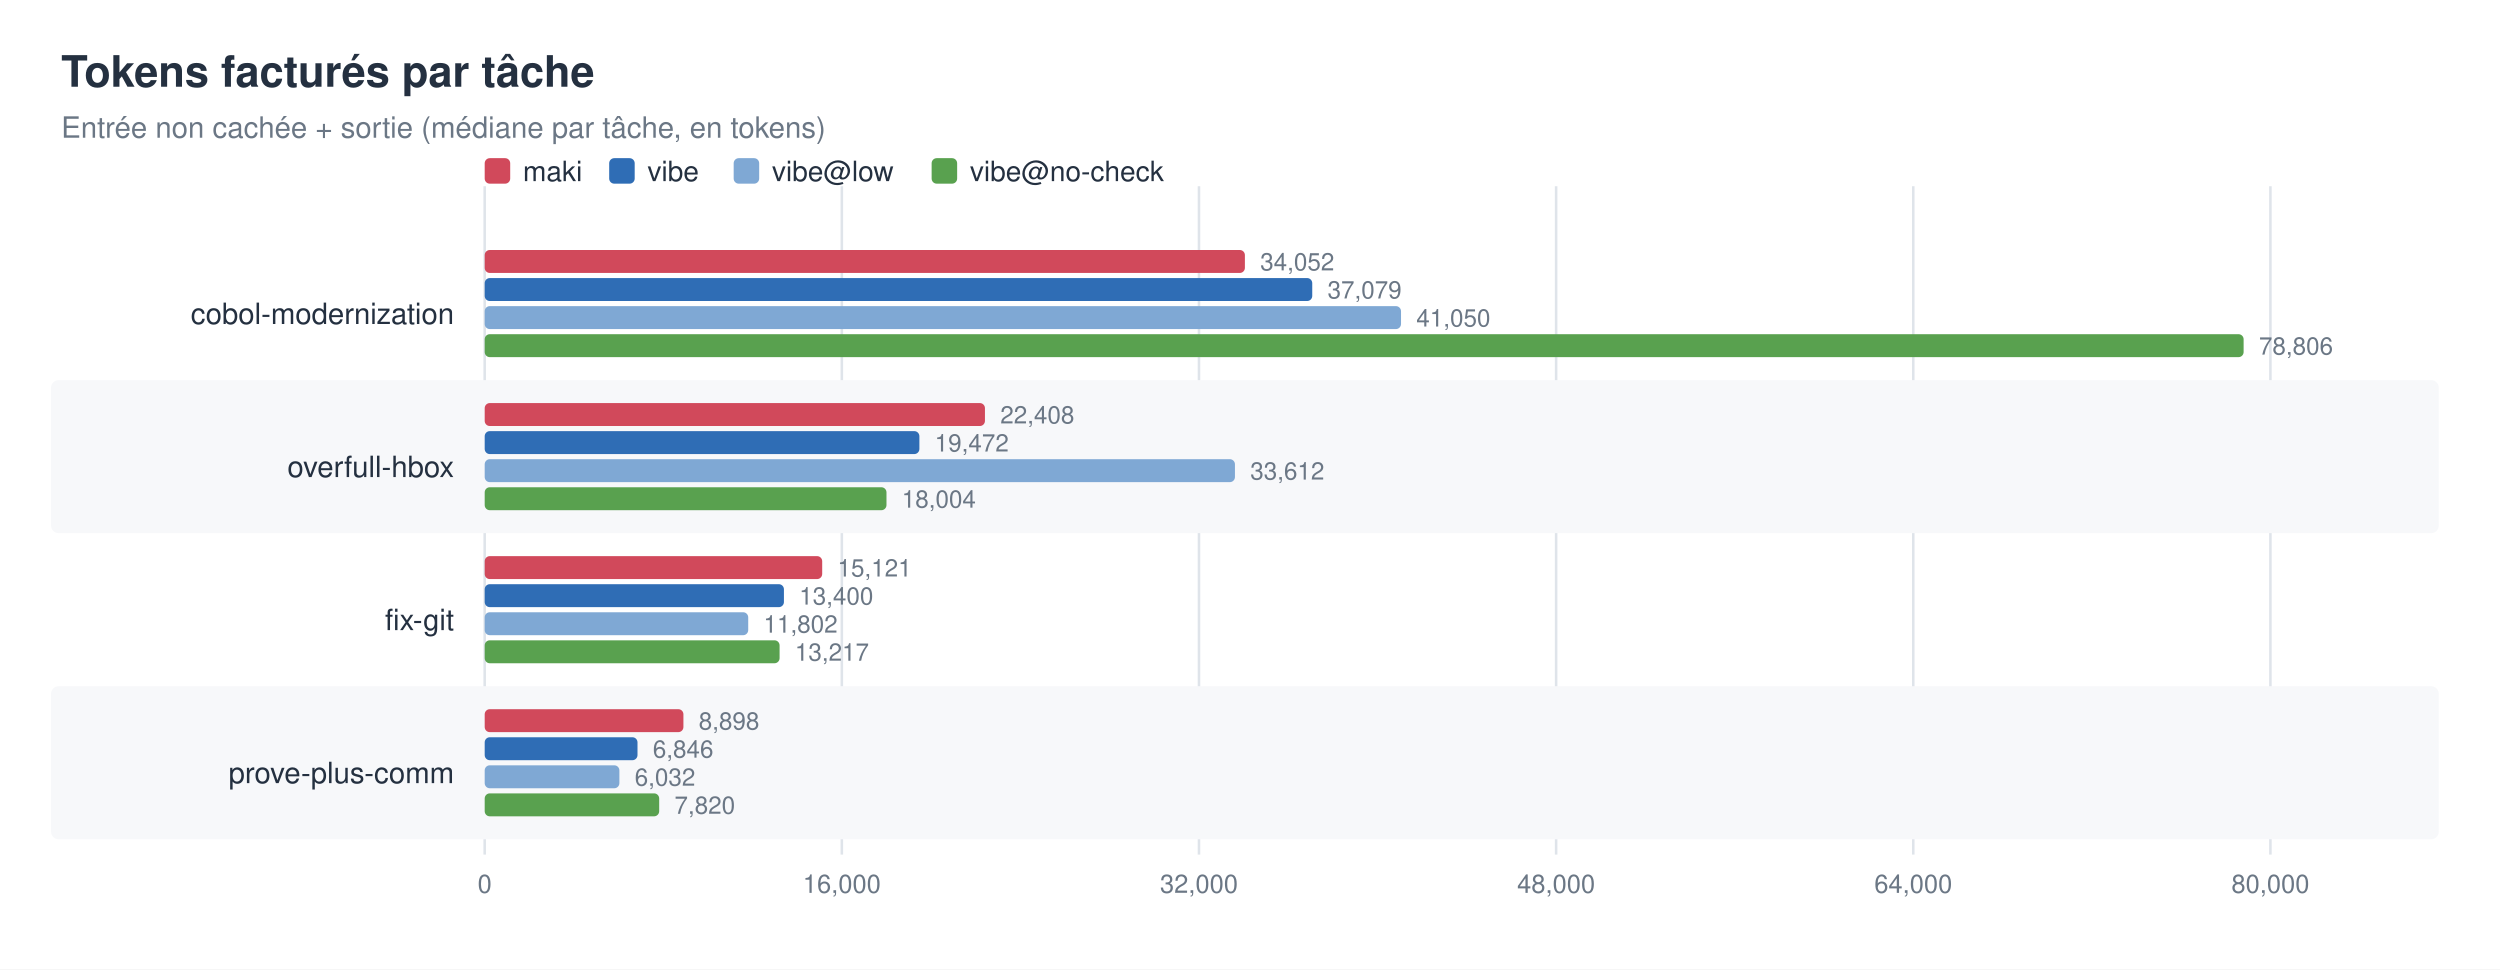
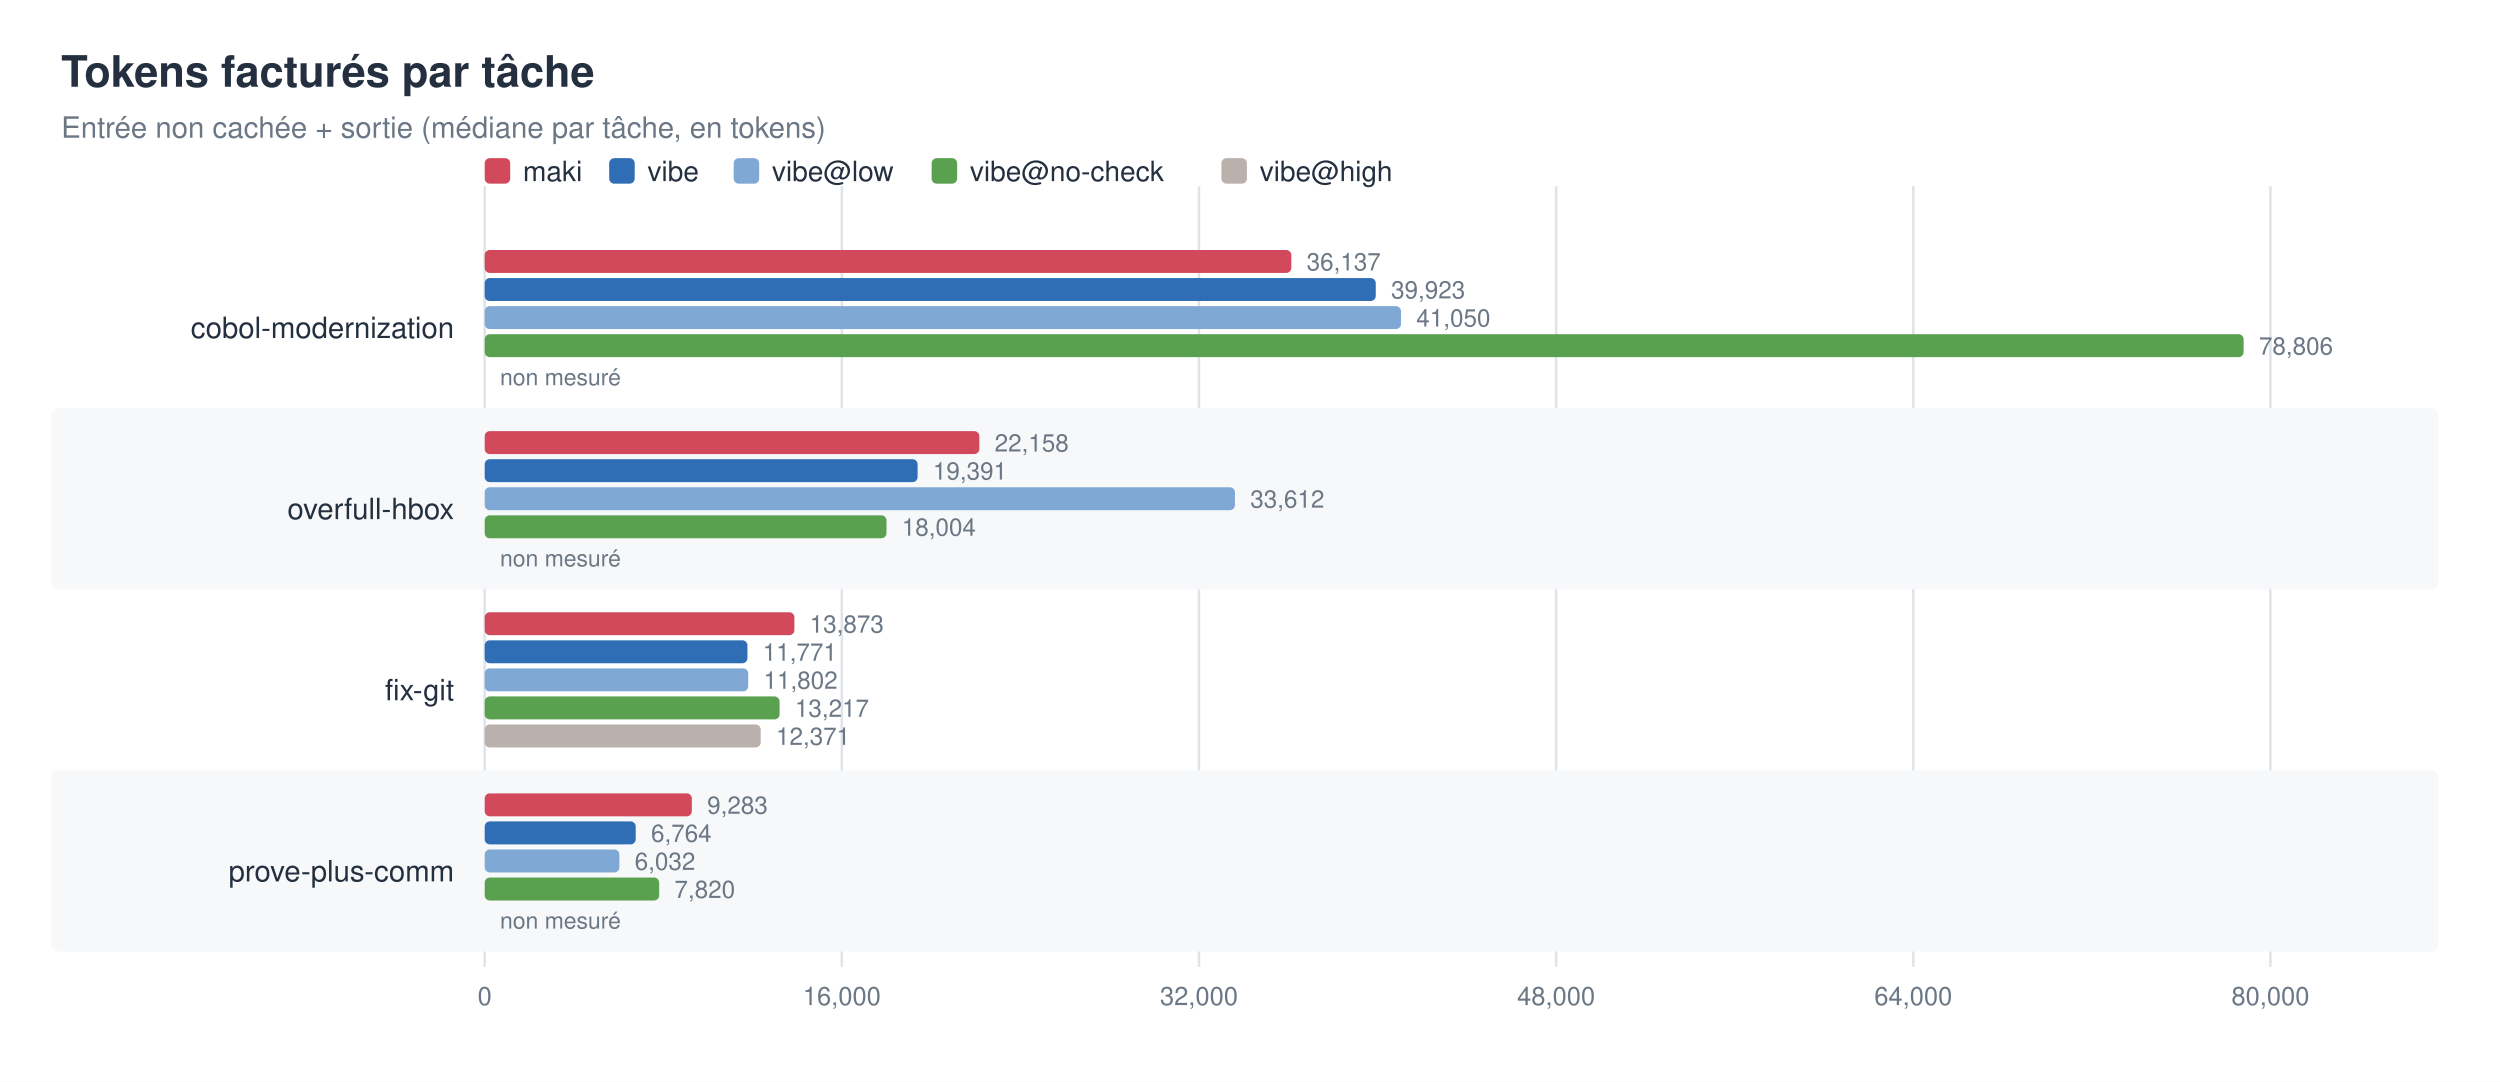
- <svg xmlns="http://www.w3.org/2000/svg" width="980" height="380" viewBox="0 0 980 380" font-family="Helvetica, Arial, sans-serif">
-   <rect width="980" height="380" fill="#ffffff" />
+ <svg xmlns="http://www.w3.org/2000/svg" width="980" height="424" viewBox="0 0 980 424" font-family="Helvetica, Arial, sans-serif">
+   <rect width="980" height="424" fill="#ffffff" />
  <text x="24.0" y="34.0" font-size="17" fill="#243040" text-anchor="start" font-weight="bold">Tokens facturés par tâche</text>
  <text x="24.0" y="54.0" font-size="11.5" fill="#6b7785" text-anchor="start">Entrée non cachée + sortie (médiane par tâche, en tokens)</text>
-   <line x1="190.0" y1="73.0" x2="190.0" y2="335.0" stroke="#dfe4ea" stroke-width="1" opacity="1.0" />
-   <text x="190.0" y="350.0" font-size="10" fill="#6b7785" text-anchor="middle">0</text>
-   <line x1="330.0" y1="73.0" x2="330.0" y2="335.0" stroke="#dfe4ea" stroke-width="1" opacity="1.0" />
-   <text x="330.0" y="350.0" font-size="10" fill="#6b7785" text-anchor="middle">16,000</text>
-   <line x1="470.0" y1="73.0" x2="470.0" y2="335.0" stroke="#dfe4ea" stroke-width="1" opacity="1.0" />
-   <text x="470.0" y="350.0" font-size="10" fill="#6b7785" text-anchor="middle">32,000</text>
-   <line x1="610.0" y1="73.0" x2="610.0" y2="335.0" stroke="#dfe4ea" stroke-width="1" opacity="1.0" />
-   <text x="610.0" y="350.0" font-size="10" fill="#6b7785" text-anchor="middle">48,000</text>
-   <line x1="750.0" y1="73.0" x2="750.0" y2="335.0" stroke="#dfe4ea" stroke-width="1" opacity="1.0" />
-   <text x="750.0" y="350.0" font-size="10" fill="#6b7785" text-anchor="middle">64,000</text>
-   <line x1="890.0" y1="73.0" x2="890.0" y2="335.0" stroke="#dfe4ea" stroke-width="1" opacity="1.0" />
-   <text x="890.0" y="350.0" font-size="10" fill="#6b7785" text-anchor="middle">80,000</text>
-   <text x="178.0" y="127.0" font-size="11.5" fill="#243040" text-anchor="end">cobol-modernization</text>
-   <rect x="190.0" y="98.0" width="298.0" height="9.0" rx="2" fill="#d1495b" opacity="1.0" />
-   <text x="494.0" y="106.0" font-size="9.5" fill="#6b7785" text-anchor="start">34,052</text>
-   <rect x="190.0" y="109.0" width="324.4" height="9.0" rx="2" fill="#2f6db5" opacity="1.0" />
-   <text x="520.4" y="117.0" font-size="9.5" fill="#6b7785" text-anchor="start">37,079</text>
+   <line x1="190.0" y1="73.0" x2="190.0" y2="379.0" stroke="#dfe4ea" stroke-width="1" opacity="1.0" />
+   <text x="190.0" y="394.0" font-size="10" fill="#6b7785" text-anchor="middle">0</text>
+   <line x1="330.0" y1="73.0" x2="330.0" y2="379.0" stroke="#dfe4ea" stroke-width="1" opacity="1.0" />
+   <text x="330.0" y="394.0" font-size="10" fill="#6b7785" text-anchor="middle">16,000</text>
+   <line x1="470.0" y1="73.0" x2="470.0" y2="379.0" stroke="#dfe4ea" stroke-width="1" opacity="1.0" />
+   <text x="470.0" y="394.0" font-size="10" fill="#6b7785" text-anchor="middle">32,000</text>
+   <line x1="610.0" y1="73.0" x2="610.0" y2="379.0" stroke="#dfe4ea" stroke-width="1" opacity="1.0" />
+   <text x="610.0" y="394.0" font-size="10" fill="#6b7785" text-anchor="middle">48,000</text>
+   <line x1="750.0" y1="73.0" x2="750.0" y2="379.0" stroke="#dfe4ea" stroke-width="1" opacity="1.0" />
+   <text x="750.0" y="394.0" font-size="10" fill="#6b7785" text-anchor="middle">64,000</text>
+   <line x1="890.0" y1="73.0" x2="890.0" y2="379.0" stroke="#dfe4ea" stroke-width="1" opacity="1.0" />
+   <text x="890.0" y="394.0" font-size="10" fill="#6b7785" text-anchor="middle">80,000</text>
+   <text x="178.0" y="132.5" font-size="11.5" fill="#243040" text-anchor="end">cobol-modernization</text>
+   <rect x="190.0" y="98.0" width="316.2" height="9.0" rx="2" fill="#d1495b" opacity="1.0" />
+   <text x="512.2" y="106.0" font-size="9.5" fill="#6b7785" text-anchor="start">36,137</text>
+   <rect x="190.0" y="109.0" width="349.3" height="9.0" rx="2" fill="#2f6db5" opacity="1.0" />
+   <text x="545.3" y="117.0" font-size="9.5" fill="#6b7785" text-anchor="start">39,923</text>
  <rect x="190.0" y="120.0" width="359.2" height="9.0" rx="2" fill="#7fa8d4" opacity="1.0" />
  <text x="555.2" y="128.0" font-size="9.5" fill="#6b7785" text-anchor="start">41,050</text>
  <rect x="190.0" y="131.0" width="689.5" height="9.0" rx="2" fill="#59a14f" opacity="1.0" />
  <text x="885.5" y="139.0" font-size="9.5" fill="#6b7785" text-anchor="start">78,806</text>
-   <rect x="20.0" y="149.0" width="936.0" height="60.0" rx="3" fill="#f7f8fa" opacity="1.0" />
-   <text x="178.0" y="187.0" font-size="11.5" fill="#243040" text-anchor="end">overfull-hbox</text>
-   <rect x="190.0" y="158.0" width="196.1" height="9.0" rx="2" fill="#d1495b" opacity="1.0" />
-   <text x="392.1" y="166.0" font-size="9.5" fill="#6b7785" text-anchor="start">22,408</text>
-   <rect x="190.0" y="169.0" width="170.4" height="9.0" rx="2" fill="#2f6db5" opacity="1.0" />
-   <text x="366.4" y="177.0" font-size="9.5" fill="#6b7785" text-anchor="start">19,472</text>
-   <rect x="190.0" y="180.0" width="294.1" height="9.0" rx="2" fill="#7fa8d4" opacity="1.0" />
-   <text x="490.1" y="188.0" font-size="9.5" fill="#6b7785" text-anchor="start">33,612</text>
-   <rect x="190.0" y="191.0" width="157.5" height="9.0" rx="2" fill="#59a14f" opacity="1.0" />
-   <text x="353.5" y="199.0" font-size="9.5" fill="#6b7785" text-anchor="start">18,004</text>
-   <text x="178.0" y="247.0" font-size="11.5" fill="#243040" text-anchor="end">fix-git</text>
-   <rect x="190.0" y="218.0" width="132.3" height="9.0" rx="2" fill="#d1495b" opacity="1.0" />
-   <text x="328.3" y="226.0" font-size="9.5" fill="#6b7785" text-anchor="start">15,121</text>
-   <rect x="190.0" y="229.0" width="117.3" height="9.0" rx="2" fill="#2f6db5" opacity="1.0" />
-   <text x="313.3" y="237.0" font-size="9.5" fill="#6b7785" text-anchor="start">13,400</text>
-   <rect x="190.0" y="240.0" width="103.3" height="9.0" rx="2" fill="#7fa8d4" opacity="1.0" />
-   <text x="299.3" y="248.0" font-size="9.5" fill="#6b7785" text-anchor="start">11,802</text>
-   <rect x="190.0" y="251.0" width="115.6" height="9.0" rx="2" fill="#59a14f" opacity="1.0" />
-   <text x="311.6" y="259.0" font-size="9.5" fill="#6b7785" text-anchor="start">13,217</text>
-   <rect x="20.0" y="269.0" width="936.0" height="60.0" rx="3" fill="#f7f8fa" opacity="1.0" />
-   <text x="178.0" y="307.0" font-size="11.5" fill="#243040" text-anchor="end">prove-plus-comm</text>
-   <rect x="190.0" y="278.0" width="77.9" height="9.0" rx="2" fill="#d1495b" opacity="1.0" />
-   <text x="273.9" y="286.0" font-size="9.5" fill="#6b7785" text-anchor="start">8,898</text>
-   <rect x="190.0" y="289.0" width="59.9" height="9.0" rx="2" fill="#2f6db5" opacity="1.0" />
-   <text x="255.9" y="297.0" font-size="9.5" fill="#6b7785" text-anchor="start">6,846</text>
-   <rect x="190.0" y="300.0" width="52.8" height="9.0" rx="2" fill="#7fa8d4" opacity="1.0" />
-   <text x="248.8" y="308.0" font-size="9.5" fill="#6b7785" text-anchor="start">6,032</text>
-   <rect x="190.0" y="311.0" width="68.4" height="9.0" rx="2" fill="#59a14f" opacity="1.0" />
-   <text x="264.4" y="319.0" font-size="9.5" fill="#6b7785" text-anchor="start">7,820</text>
+   <text x="196.0" y="151.0" font-size="9" fill="#6b7785" text-anchor="start">non mesuré</text>
+   <rect x="20.0" y="160.0" width="936.0" height="71.0" rx="3" fill="#f7f8fa" opacity="1.0" />
+   <text x="178.0" y="203.5" font-size="11.5" fill="#243040" text-anchor="end">overfull-hbox</text>
+   <rect x="190.0" y="169.0" width="193.9" height="9.0" rx="2" fill="#d1495b" opacity="1.0" />
+   <text x="389.9" y="177.0" font-size="9.5" fill="#6b7785" text-anchor="start">22,158</text>
+   <rect x="190.0" y="180.0" width="169.7" height="9.0" rx="2" fill="#2f6db5" opacity="1.0" />
+   <text x="365.7" y="188.0" font-size="9.5" fill="#6b7785" text-anchor="start">19,391</text>
+   <rect x="190.0" y="191.0" width="294.1" height="9.0" rx="2" fill="#7fa8d4" opacity="1.0" />
+   <text x="490.1" y="199.0" font-size="9.5" fill="#6b7785" text-anchor="start">33,612</text>
+   <rect x="190.0" y="202.0" width="157.5" height="9.0" rx="2" fill="#59a14f" opacity="1.0" />
+   <text x="353.5" y="210.0" font-size="9.5" fill="#6b7785" text-anchor="start">18,004</text>
+   <text x="196.0" y="222.0" font-size="9" fill="#6b7785" text-anchor="start">non mesuré</text>
+   <text x="178.0" y="274.5" font-size="11.5" fill="#243040" text-anchor="end">fix-git</text>
+   <rect x="190.0" y="240.0" width="121.4" height="9.0" rx="2" fill="#d1495b" opacity="1.0" />
+   <text x="317.4" y="248.0" font-size="9.5" fill="#6b7785" text-anchor="start">13,873</text>
+   <rect x="190.0" y="251.0" width="103.0" height="9.0" rx="2" fill="#2f6db5" opacity="1.0" />
+   <text x="299.0" y="259.0" font-size="9.5" fill="#6b7785" text-anchor="start">11,771</text>
+   <rect x="190.0" y="262.0" width="103.3" height="9.0" rx="2" fill="#7fa8d4" opacity="1.0" />
+   <text x="299.3" y="270.0" font-size="9.5" fill="#6b7785" text-anchor="start">11,802</text>
+   <rect x="190.0" y="273.0" width="115.6" height="9.0" rx="2" fill="#59a14f" opacity="1.0" />
+   <text x="311.6" y="281.0" font-size="9.5" fill="#6b7785" text-anchor="start">13,217</text>
+   <rect x="190.0" y="284.0" width="108.2" height="9.0" rx="2" fill="#bab0ac" opacity="1.0" />
+   <text x="304.2" y="292.0" font-size="9.5" fill="#6b7785" text-anchor="start">12,371</text>
+   <rect x="20.0" y="302.0" width="936.0" height="71.0" rx="3" fill="#f7f8fa" opacity="1.0" />
+   <text x="178.0" y="345.5" font-size="11.5" fill="#243040" text-anchor="end">prove-plus-comm</text>
+   <rect x="190.0" y="311.0" width="81.2" height="9.0" rx="2" fill="#d1495b" opacity="1.0" />
+   <text x="277.2" y="319.0" font-size="9.5" fill="#6b7785" text-anchor="start">9,283</text>
+   <rect x="190.0" y="322.0" width="59.2" height="9.0" rx="2" fill="#2f6db5" opacity="1.0" />
+   <text x="255.2" y="330.0" font-size="9.5" fill="#6b7785" text-anchor="start">6,764</text>
+   <rect x="190.0" y="333.0" width="52.8" height="9.0" rx="2" fill="#7fa8d4" opacity="1.0" />
+   <text x="248.8" y="341.0" font-size="9.5" fill="#6b7785" text-anchor="start">6,032</text>
+   <rect x="190.0" y="344.0" width="68.4" height="9.0" rx="2" fill="#59a14f" opacity="1.0" />
+   <text x="264.4" y="352.0" font-size="9.5" fill="#6b7785" text-anchor="start">7,820</text>
+   <text x="196.0" y="364.0" font-size="9" fill="#6b7785" text-anchor="start">non mesuré</text>
  <rect x="190.0" y="62.0" width="10.0" height="10.0" rx="2" fill="#d1495b" opacity="1.0" />
  <text x="205.0" y="71.0" font-size="11" fill="#243040" text-anchor="start">maki</text>
  <rect x="238.8" y="62.0" width="10.0" height="10.0" rx="2" fill="#2f6db5" opacity="1.0" />
  <text x="253.8" y="71.0" font-size="11" fill="#243040" text-anchor="start">vibe</text>
  <rect x="287.6" y="62.0" width="10.0" height="10.0" rx="2" fill="#7fa8d4" opacity="1.0" />
  <text x="302.6" y="71.0" font-size="11" fill="#243040" text-anchor="start">vibe@low</text>
  <rect x="365.2" y="62.0" width="10.0" height="10.0" rx="2" fill="#59a14f" opacity="1.0" />
  <text x="380.2" y="71.0" font-size="11" fill="#243040" text-anchor="start">vibe@no-check</text>
+   <rect x="478.8" y="62.0" width="10.0" height="10.0" rx="2" fill="#bab0ac" opacity="1.0" />
+   <text x="493.8" y="71.0" font-size="11" fill="#243040" text-anchor="start">vibe@high</text>
</svg>
